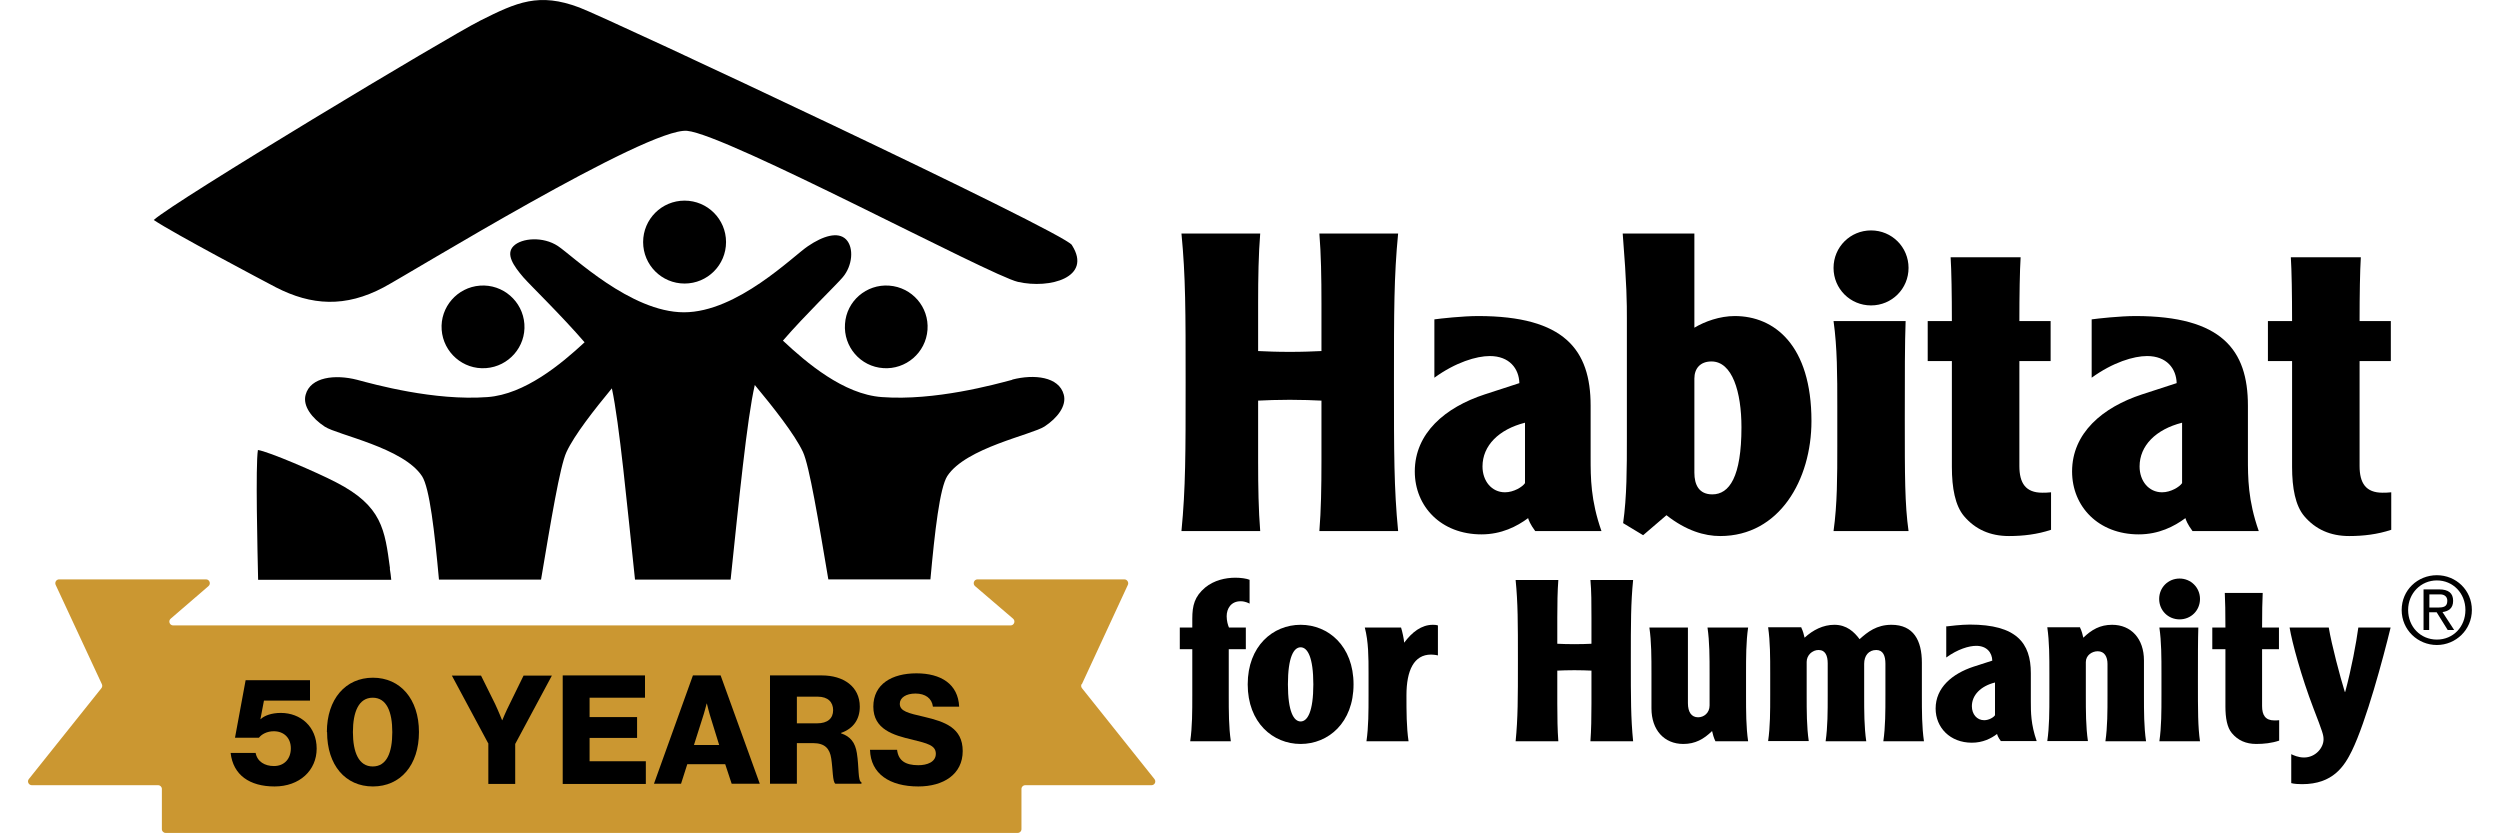
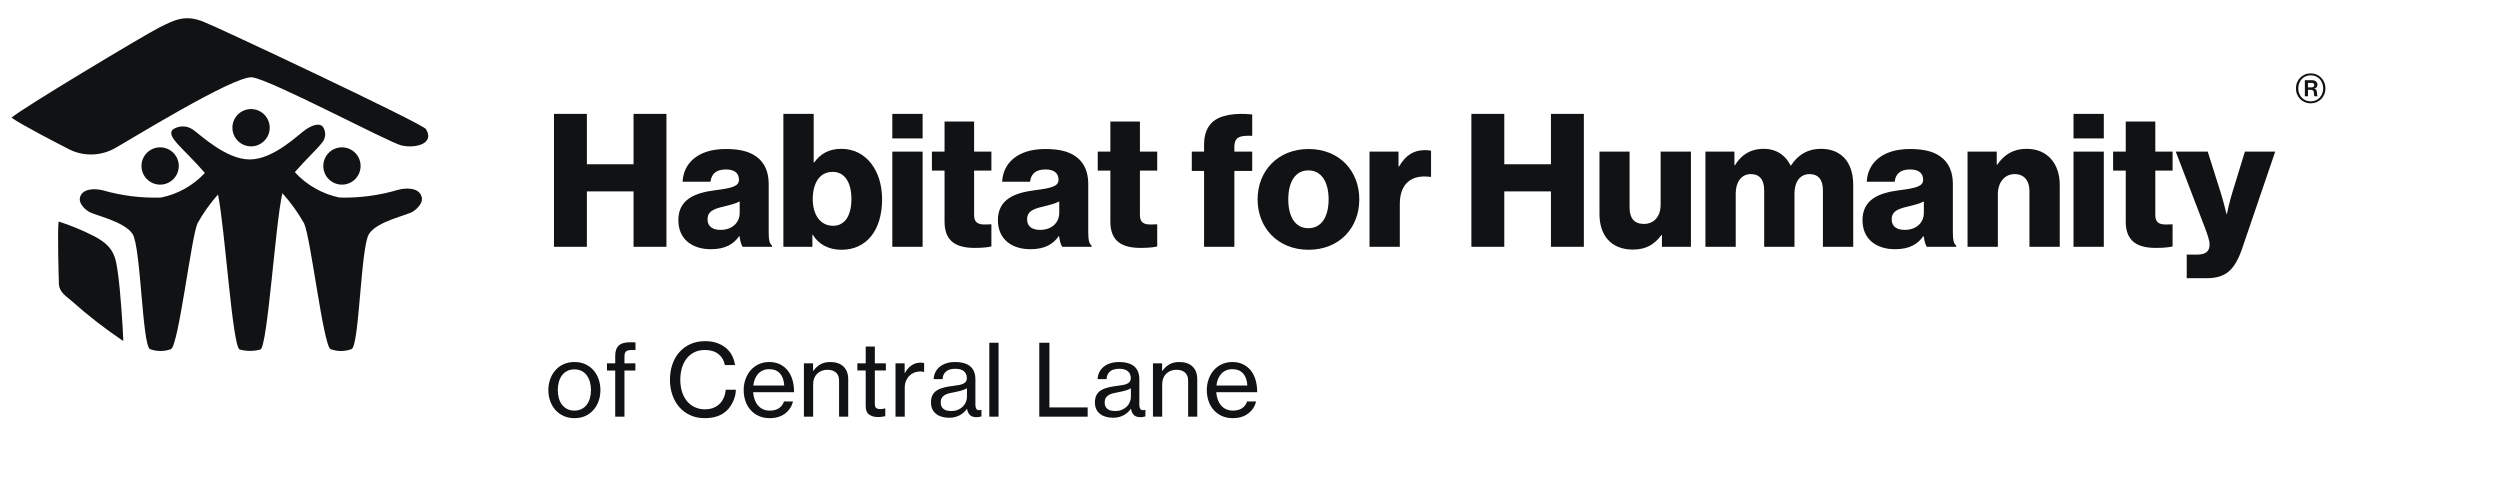
- <svg xmlns="http://www.w3.org/2000/svg" id="Layer_1" viewBox="0 0 120 40">
-   <path d="M116.61,29.16h.46c.31,0,.4-.11.4-.33,0-.19-.14-.3-.34-.3h-.52v.63ZM116.61,30.24h-.28v-1.95h.74c.46,0,.68.18.68.55s-.23.5-.51.54l.56.86h-.31l-.53-.85h-.36v.85ZM116.97,30.7c.78,0,1.37-.61,1.37-1.42s-.6-1.42-1.37-1.42-1.38.62-1.38,1.42.59,1.42,1.38,1.42M116.97,27.61c.92,0,1.68.72,1.68,1.67s-.77,1.68-1.68,1.68-1.69-.72-1.69-1.68.77-1.67,1.69-1.67" />
-   <path d="M60.49,11.21c-.08.98-.1,2.12-.1,3.34v2.3c.44.02.88.04,1.52.04s1.08-.02,1.52-.04v-2.3c0-1.22-.02-2.36-.1-3.34h3.78c-.2,2.06-.2,3.74-.2,7.14s0,5.08.2,7.14h-3.78c.08-.98.1-2.12.1-3.34v-2.92c-.44-.02-.88-.04-1.52-.04s-1.08.02-1.52.04v2.92c0,1.22.02,2.36.1,3.34h-3.78c.2-2.06.2-3.74.2-7.14s0-5.08-.2-7.14h3.78Z" />
-   <path d="M73.2,20.29c-1.26.32-2.04,1.1-2.04,2.1,0,.7.44,1.24,1.08,1.24.42,0,.84-.26.96-.44v-2.9ZM68.85,15.33c.28-.04,1.36-.16,2.1-.16,4.14,0,5.4,1.62,5.4,4.3v2.5c0,.96,0,2.04.52,3.52h-3.18c-.24-.32-.32-.54-.34-.62-.54.4-1.28.78-2.24.78-1.94,0-3.2-1.34-3.2-3.02,0-1.84,1.46-3.08,3.36-3.7l1.66-.54c-.02-.7-.48-1.3-1.42-1.3-.64,0-1.64.3-2.66,1.04v-2.8Z" />
-   <path d="M81.33,22.69c0,.58.22,1.04.86,1.04.82,0,1.4-.84,1.4-3.22,0-1.7-.44-3.16-1.44-3.16-.54,0-.82.34-.82.82v4.52ZM81.33,11.21v4.52c.5-.3,1.22-.56,1.94-.56,1.9,0,3.68,1.4,3.68,5.04,0,2.82-1.54,5.52-4.38,5.52-.76,0-1.64-.26-2.58-1l-1.12.96-.96-.58c.18-1.28.18-2.64.18-4.08v-5.74c0-.74,0-1.56-.2-4.08h3.44Z" />
-   <path d="M91.47,15.41c-.04,1.04-.04,2.56-.04,4.72,0,2.72,0,4.08.18,5.36h-3.6c.18-1.28.18-2.64.18-4.08v-1.92c0-1.44,0-2.8-.18-4.08h3.46ZM89.81,11.06c1,0,1.8.8,1.8,1.8s-.8,1.8-1.8,1.8-1.8-.8-1.8-1.8.8-1.8,1.8-1.8" />
-   <path d="M96.99,12.35c-.04.62-.06,1.8-.06,3.06h1.5v1.92h-1.5v5.04c0,.82.3,1.28,1.1,1.28.12,0,.24,0,.42-.02v1.8c-.66.22-1.34.3-2.02.3-.9,0-1.62-.32-2.16-.96-.42-.5-.58-1.34-.58-2.36v-5.08h-1.16v-1.92h1.16c0-1.26-.02-2.44-.06-3.06h3.36Z" />
-   <path d="M104.74,20.29c-1.26.32-2.04,1.1-2.04,2.1,0,.7.44,1.24,1.08,1.24.42,0,.84-.26.96-.44v-2.9ZM100.4,15.33c.28-.04,1.36-.16,2.1-.16,4.14,0,5.4,1.62,5.4,4.3v2.5c0,.96,0,2.04.52,3.52h-3.18c-.24-.32-.32-.54-.34-.62-.54.4-1.28.78-2.24.78-1.94,0-3.2-1.34-3.2-3.02,0-1.84,1.46-3.08,3.36-3.7l1.66-.54c-.02-.7-.48-1.3-1.42-1.3-.64,0-1.64.3-2.66,1.04v-2.8Z" />
-   <path d="M113.32,12.35c-.04.62-.06,1.8-.06,3.06h1.5v1.92h-1.5v5.04c0,.82.3,1.28,1.1,1.28.12,0,.24,0,.42-.02v1.8c-.66.22-1.34.3-2.02.3-.9,0-1.62-.32-2.16-.96-.42-.5-.58-1.34-.58-2.36v-5.08h-1.16v-1.92h1.16c0-1.26-.02-2.44-.06-3.06h3.36Z" />
-   <path d="M59.97,28.97s-.18-.11-.42-.11c-.46,0-.67.35-.67.72,0,.22.06.43.11.54h.81v1.04h-.82v2.21c0,.78,0,1.52.1,2.21h-1.95c.1-.69.1-1.43.1-2.21v-2.21h-.6v-1.04h.6v-.42c0-.64.11-1.07.62-1.5.43-.35.97-.47,1.45-.47.26,0,.54.04.68.1v1.14Z" />
-   <path d="M61.82,32.85c0,1.31.28,1.78.61,1.78s.61-.47.61-1.78-.28-1.78-.61-1.78-.61.47-.61,1.78M64.97,32.85c0,1.84-1.21,2.86-2.54,2.86s-2.54-1.02-2.54-2.86,1.21-2.86,2.54-2.86,2.54,1.02,2.54,2.86" />
-   <path d="M67.25,30.12c.06.19.14.55.15.73.38-.51.83-.86,1.38-.86.12,0,.18.01.24.03v1.44c-.12-.03-.27-.04-.33-.04-.82,0-1.18.76-1.18,1.95,0,.78,0,1.52.1,2.21h-2.02c.1-.69.1-1.43.1-2.21v-1.04c0-.78,0-1.52-.18-2.21h1.74Z" />
-   <path d="M74.8,27.84c-.04.53-.05,1.15-.05,1.81v1.25c.24.01.48.02.82.02s.59-.01.82-.02v-1.25c0-.66,0-1.28-.05-1.81h2.05c-.11,1.12-.11,2.03-.11,3.87s0,2.75.11,3.87h-2.05c.04-.53.05-1.15.05-1.81v-1.58c-.24-.01-.48-.02-.82-.02s-.59.01-.82.02v1.58c0,.66.01,1.28.05,1.81h-2.05c.11-1.12.11-2.03.11-3.87s0-2.75-.11-3.87h2.05Z" />
-   <path d="M82.34,35.58c-.08-.16-.13-.35-.16-.49-.4.39-.81.62-1.38.62-.92,0-1.53-.67-1.53-1.71v-1.67c0-.78,0-1.52-.1-2.21h1.85v3.63c0,.43.17.68.49.68.27,0,.55-.2.55-.57v-1.53c0-.78,0-1.52-.1-2.21h1.95c-.1.69-.1,1.43-.1,2.21v1.04c0,.78,0,1.52.1,2.21h-1.58Z" />
-   <path d="M86.46,30.12c.08.16.13.35.16.49.4-.37.89-.62,1.43-.62.59,0,.95.34,1.21.69.39-.35.82-.69,1.53-.69,1.06,0,1.46.75,1.46,1.82v1.56c0,.78,0,1.52.1,2.21h-1.95c.1-.69.1-1.43.1-2.21v-1.51c0-.38-.11-.66-.44-.66-.37,0-.58.28-.58.66v1.51c0,.78,0,1.52.1,2.21h-1.95c.1-.69.1-1.43.1-2.21v-1.53c0-.36-.11-.64-.44-.64-.3,0-.57.25-.57.57v1.59c0,.78,0,1.52.1,2.21h-1.95c.1-.69.1-1.43.1-2.21v-1.04c0-.78,0-1.52-.1-2.21h1.6Z" />
-   <path d="M95.76,32.76c-.68.17-1.11.6-1.11,1.14,0,.38.24.67.59.67.23,0,.46-.14.52-.24v-1.57ZM93.41,30.07c.15-.02.74-.09,1.14-.09,2.24,0,2.93.88,2.93,2.33v1.35c0,.52,0,1.11.28,1.91h-1.72c-.13-.17-.17-.29-.18-.34-.29.22-.69.42-1.21.42-1.05,0-1.74-.73-1.74-1.64,0-1,.79-1.67,1.82-2.01l.9-.29c-.01-.38-.26-.71-.77-.71-.35,0-.89.16-1.44.56v-1.52Z" />
-   <path d="M99.84,30.12c.08.16.13.35.16.49.4-.39.81-.62,1.38-.62.92,0,1.53.67,1.53,1.71v1.67c0,.78,0,1.52.1,2.21h-1.95c.1-.69.1-1.43.1-2.21v-1.5c0-.34-.14-.61-.47-.61-.27,0-.57.19-.57.52v1.58c0,.78,0,1.52.1,2.21h-1.95c.1-.69.1-1.43.1-2.21v-1.04c0-.78,0-1.52-.1-2.21h1.58Z" />
-   <path d="M105.52,30.12c-.02.56-.02,1.39-.02,2.56,0,1.47,0,2.21.1,2.9h-1.95c.1-.69.1-1.43.1-2.21v-1.04c0-.78,0-1.52-.1-2.21h1.87ZM104.62,27.77c.54,0,.98.43.98.98s-.43.98-.98.98-.98-.43-.98-.98.43-.98.98-.98" />
-   <path d="M108.61,28.46c-.02.34-.03.98-.03,1.66h.81v1.04h-.81v2.73c0,.44.16.69.59.69.07,0,.13,0,.23-.01v.98c-.36.12-.73.16-1.1.16-.49,0-.88-.17-1.17-.52-.23-.27-.31-.73-.31-1.28v-2.75h-.63v-1.04h.63c0-.68-.01-1.32-.03-1.66h1.82Z" />
-   <path d="M111.78,30.12c.14.84.55,2.38.77,3.09h.02c.3-1.11.53-2.35.63-3.09h1.55c-.36,1.48-1.17,4.5-1.86,5.92-.36.73-.9,1.6-2.39,1.6-.15,0-.38-.01-.52-.05v-1.39c.1.05.34.16.61.16.56,0,.94-.47.94-.87,0-.21-.04-.34-.48-1.48-.59-1.54-1.03-3.17-1.15-3.89h1.87Z" />
-   <path d="M51.93,32.84l2.2-4.75c.07-.12-.02-.28-.16-.28h-7.05c-.17,0-.25.22-.11.33l1.81,1.55c.14.11.06.33-.11.33H8.31c-.17,0-.25-.22-.11-.33l1.8-1.55c.14-.11.06-.33-.11-.33H2.84c-.14,0-.22.14-.17.26l2.22,4.77c.03.06.02.14-.02.19l-3.49,4.37c-.09.12,0,.29.15.29h6.06c.1,0,.18.08.18.18v1.93c0,.1.08.18.18.18h40.9c.1,0,.18-.08.18-.18v-1.93c0-.1.08-.18.18-.18h6.06c.16,0,.24-.18.14-.3l-3.47-4.35c-.05-.06-.06-.14-.02-.21" style="fill:#cb9731;" />
-   <path d="M23.33,17.67c1.09-.08,1.92-1.03,1.84-2.12-.08-1.09-1.03-1.92-2.13-1.84-1.09.08-1.92,1.03-1.84,2.12.08,1.09,1.03,1.92,2.12,1.84" />
-   <path d="M18.72,27.28c-.25-1.85-.37-2.99-2.59-4.13-.92-.48-3.25-1.48-3.75-1.55-.12.73-.02,4.89.01,6.23h6.39c-.02-.19-.04-.37-.07-.54" />
-   <path d="M48.59,18.23c-.83.22-3.71,1.02-6.26.83-1.84-.13-3.63-1.66-4.75-2.71,1.11-1.28,2.54-2.65,2.87-3.04.47-.55.55-1.42.16-1.82-.39-.39-1.11-.16-1.82.32-.71.47-3.4,3.18-5.96,3.18s-5.34-2.71-6.05-3.18c-.71-.47-1.74-.39-2.13,0-.39.39,0,.95.47,1.5.34.39,1.82,1.82,2.94,3.12-1.12,1.04-2.87,2.5-4.66,2.63-2.56.19-5.44-.61-6.26-.83-1.05-.27-2.24-.14-2.47.72-.15.54.31,1.13.92,1.53.61.4,3.78,1.01,4.67,2.38.36.56.6,2.66.81,4.96h4.9c.47-2.79.91-5.46,1.22-6.12.38-.82,1.33-2.03,2.18-3.06.36,1.68.73,5.59,1.11,9.18h4.59c.39-3.71.79-7.75,1.16-9.34.88,1.06,1.91,2.36,2.31,3.21.31.66.75,3.34,1.22,6.12h4.9c.21-2.31.45-4.4.81-4.96.89-1.36,4.06-1.98,4.67-2.38.61-.4,1.07-.99.92-1.53-.23-.86-1.42-.99-2.47-.72" />
-   <path d="M51.45,11.76c-.4-.63-22.3-10.9-23.64-11.4-1.94-.73-2.99-.26-4.76.63-1.54.77-14.72,8.69-15.67,9.57.95.64,5.29,2.93,5.86,3.23,1.71.88,3.34.98,5.18,0,1.26-.67,12.67-7.69,14.56-7.51,1.9.17,14.58,6.96,15.88,7.25,1.54.35,3.57-.22,2.6-1.75" />
-   <path d="M42.39,17.67c1.09.08,2.05-.74,2.13-1.84.08-1.09-.74-2.04-1.84-2.12-1.09-.08-2.05.74-2.12,1.84-.08,1.09.74,2.05,1.84,2.12" />
-   <path d="M34.85,11.62c0-1.1-.89-1.99-1.99-1.99s-1.99.89-1.99,1.99.89,1.99,1.99,1.99,1.99-.89,1.99-1.99" />
-   <path d="M11.07,36.14h1.2c.08.42.44.63.88.63.5,0,.81-.35.81-.85s-.33-.82-.82-.82c-.32,0-.58.14-.71.31h-1.15l.51-2.76h3.09v.98h-2.21l-.17.89h.01c.18-.17.52-.3.97-.3.95,0,1.72.66,1.72,1.71s-.82,1.82-2.02,1.82-1.99-.55-2.11-1.61" />
-   <path d="M18.83,35.14c0-.97-.27-1.65-.94-1.65s-.95.68-.95,1.65.28,1.65.95,1.65.94-.66.94-1.65M15.69,35.14c0-1.59.9-2.61,2.21-2.61s2.21,1.02,2.21,2.61-.89,2.61-2.21,2.61-2.2-1.02-2.2-2.61" />
-   <path d="M23.45,35.71l-1.76-3.28h1.4l.67,1.35c.17.36.34.79.34.79h.01s.18-.44.36-.79l.66-1.35h1.36l-1.76,3.28v1.92h-1.29v-1.92Z" />
-   <polygon points="27.01 32.42 30.96 32.42 30.96 33.49 28.3 33.49 28.3 34.42 30.58 34.42 30.58 35.42 28.3 35.42 28.3 36.54 31 36.54 31 37.63 27.01 37.63 27.01 32.42" />
-   <path d="M34.52,35.76l-.39-1.26c-.09-.27-.2-.73-.2-.73h-.01s-.12.47-.21.73l-.4,1.26h1.22ZM33.27,32.42h1.32l1.88,5.2h-1.35l-.31-.94h-1.82l-.3.94h-1.3l1.87-5.2Z" />
-   <path d="M39.22,34.72c.51,0,.77-.24.77-.63s-.25-.65-.74-.65h-1v1.28h.97ZM36.96,32.42h2.49c1.03,0,1.82.53,1.82,1.5,0,.6-.3,1.05-.9,1.26v.02c.45.15.68.44.76.95.11.68.04,1.34.22,1.4v.07h-1.25c-.14-.08-.12-.69-.2-1.21-.07-.48-.31-.74-.87-.74h-.78v1.95h-1.29v-5.2Z" />
-   <path d="M41.76,35.99h1.3c.06.52.4.74,1.02.74.42,0,.84-.15.84-.55,0-.41-.42-.5-1.14-.68-.9-.21-1.86-.49-1.86-1.58s.9-1.6,2.07-1.6,2,.51,2.05,1.6h-1.26c-.05-.4-.36-.63-.84-.63-.45,0-.75.2-.75.49,0,.36.4.45,1.18.63.97.23,1.84.52,1.84,1.64s-.93,1.7-2.13,1.7c-1.38,0-2.29-.61-2.32-1.76" />
+ <svg xmlns="http://www.w3.org/2000/svg" width="780" height="155" viewBox="0 0 780 155" version="1.1">
+   <path d="m36.233 123.4a134.85 134.85 0 0 1 19.601 8.106c11.643 5.969 12.232 11.937 13.559 21.664 1.326 9.727 2.653 29.475 2.874 36.844a265.79 265.79 0 0 1-28.517-22.106c-3.537-3.095-7.369-5.232-7.369-10.022-0.074-1.621-0.884-29.696-0.147-34.486zm204.63-51.508c5.011 8.032-5.527 10.98-13.632 9.137-6.779-1.548-73.172-36.844-83.194-37.949-10.022-1.105-69.635 35.812-76.194 39.35a27.191 27.191 0 0 1-27.191 0c-2.947-1.474-25.717-13.19-30.654-16.875 4.937-4.642 74.057-46.055 82.089-50.108 9.211-4.642 14.738-7.369 24.907-3.316 7.074 2.653 121.44 56.445 123.87 59.761zm-107.81-0.737a10.39 10.39 0 1 1 10.39 10.39 10.39 10.39 0 0 1-10.39-10.39zm105.37 38.392c-1.179-4.569-7.369-5.232-12.895-3.832a104.71 104.71 0 0 1-32.791 4.348 46.497 46.497 0 0 1-24.907-14.148c5.821-6.706 13.338-13.853 14.738-15.917a7.369 7.369 0 0 0 0.811-9.506c-2.063-2.063-5.748-0.811-9.506 1.695s-17.759 16.654-31.17 16.654c-13.411 0-28.002-14.222-31.686-16.654a9.8 9.8 0 0 0-11.201 0c-2.063 2.063 0 4.937 2.505 7.811s9.506 9.506 15.401 16.359a45.76 45.76 0 0 1-24.464 13.706 104.71 104.71 0 0 1-32.202-3.979c-5.453-1.4-11.716-0.737-12.895 3.832-0.811 2.8 1.621 5.895 4.79 7.958s19.822 5.379 24.464 12.453 5.379 61.972 9.727 64.182a16.875 16.875 0 0 0 11.716 0c4.2-2.137 11.274-62.34 14.738-70.078a91.963 91.963 0 0 1 11.422-16.064c3.832 17.98 8.032 84.963 12.085 86.363a22.106 22.106 0 0 0 11.569 0c3.979-1.695 8.327-70.446 12.232-87.099a95.353 95.353 0 0 1 12.085 16.801c3.611 7.369 10.685 67.941 14.738 70.078a16.875 16.875 0 0 0 11.716 0c4.348-1.842 5.085-57.035 9.727-64.182s21.222-10.316 24.464-12.453 5.895-5.527 4.79-8.327zm-33.97-16.359a10.39 10.39 0 1 0-11.127 9.653 10.39 10.39 0 0 0 11.127-9.653zm-122.03 0a10.39 10.39 0 1 1 11.127 9.653 10.39 10.39 0 0 1-11.127-9.653z" fill="#111213" transform="translate(-2 0) scale(0.56)" />
+   <g fill="#111213" aria-label="Habitat for Humanity">
+     <path d="M49 0H226V298H477V0H654V715H477V444H226V715H49Z" transform="translate(170.000 77.000) scale(0.058 -0.058)" />
+     <path d="M190 -13C267 -13 312 14 342 57H344C348 31 353 11 361 0H519V7C505 16 501 39 501 80V338C501 402 480 452 436 484C399 512 347 526 270 526C115 526 42 445 38 350H188C193 393 219 416 271 416C320 416 341 394 341 361C341 326 307 316 211 304C105 290 15 256 15 143C15 42 88 -13 190 -13ZM172 148C172 187 198 203 261 217C294 225 324 233 345 244V183C345 128 303 91 242 91C202 91 172 107 172 148Z" transform="translate(210.774 77.000) scale(0.058 -0.058)" />
+     <path d="M352 -16C484 -16 570 86 570 256C570 410 484 527 351 527C281 527 237 498 205 454H202V715H39V0H195V65H197C229 12 284 -16 352 -16ZM197 256C197 340 232 403 304 403C370 403 405 345 405 257C405 168 370 113 306 113C239 113 197 171 197 256Z" transform="translate(242.152 77.000) scale(0.058 -0.058)" />
+     <path d="M39 583H202V715H39ZM39 0H202V512H39Z" transform="translate(276.140 77.000) scale(0.058 -0.058)" />
+     <path d="M242 -6C286 -6 317 -2 331 2V121C325 121 309 120 295 120C260 120 238 130 238 170V410H331V512H238V674H79V512H11V410H79V135C79 25 147 -6 242 -6Z" transform="translate(290.118 77.000) scale(0.058 -0.058)" />
+     <path d="M190 -13C267 -13 312 14 342 57H344C348 31 353 11 361 0H519V7C505 16 501 39 501 80V338C501 402 480 452 436 484C399 512 347 526 270 526C115 526 42 445 38 350H188C193 393 219 416 271 416C320 416 341 394 341 361C341 326 307 316 211 304C105 290 15 256 15 143C15 42 88 -13 190 -13ZM172 148C172 187 198 203 261 217C294 225 324 233 345 244V183C345 128 303 91 242 91C202 91 172 107 172 148Z" transform="translate(310.476 77.000) scale(0.058 -0.058)" />
+     <path d="M242 -6C286 -6 317 -2 331 2V121C325 121 309 120 295 120C260 120 238 130 238 170V410H331V512H238V674H79V512H11V410H79V135C79 25 147 -6 242 -6Z" transform="translate(341.854 77.000) scale(0.058 -0.058)" />
+     <path d="M77 0H240V408H336V512H240V537C240 594 274 599 336 597V712C248 721 163 711 119 668C92 641 77 602 77 549V512H11V408H77Z" transform="translate(371.202 77.000) scale(0.058 -0.058)" />
+     <path d="M290 -16C455 -16 563 101 563 255C563 409 455 526 290 526C126 526 16 409 16 255C16 101 126 -16 290 -16ZM181 255C181 348 218 411 289 411C360 411 398 348 398 255C398 162 360 100 289 100C218 100 181 162 181 255Z" transform="translate(391.444 77.000) scale(0.058 -0.058)" />
+     <path d="M39 0H202V230C202 341 266 390 366 376H370V516C363 519 353 520 338 520C276 520 234 493 198 432H195V512H39Z" transform="translate(425.026 77.000) scale(0.058 -0.058)" />
+     <path d="M49 0H226V298H477V0H654V715H477V444H226V715H49Z" transform="translate(456.230 77.000) scale(0.058 -0.058)" />
+     <path d="M215 -15C286 -15 331 13 368 63H371V0H527V512H364V226C364 165 330 123 274 123C222 123 197 154 197 210V512H35V176C35 62 97 -15 215 -15Z" transform="translate(497.004 77.000) scale(0.058 -0.058)" />
+     <path d="M39 0H202V287C202 348 232 391 283 391C332 391 355 359 355 304V0H518V287C518 348 547 391 599 391C648 391 671 359 671 304V0H834V333C834 448 776 527 660 527C594 527 539 499 499 437H497C471 492 420 527 353 527C279 527 230 492 198 439H195V512H39Z" transform="translate(529.832 77.000) scale(0.058 -0.058)" />
+     <path d="M190 -13C267 -13 312 14 342 57H344C348 31 353 11 361 0H519V7C505 16 501 39 501 80V338C501 402 480 452 436 484C399 512 347 526 270 526C115 526 42 445 38 350H188C193 393 219 416 271 416C320 416 341 394 341 361C341 326 307 316 211 304C105 290 15 256 15 143C15 42 88 -13 190 -13ZM172 148C172 187 198 203 261 217C294 225 324 233 345 244V183C345 128 303 91 242 91C202 91 172 107 172 148Z" transform="translate(580.234 77.000) scale(0.058 -0.058)" />
+     <path d="M39 0H202V283C202 346 238 391 292 391C345 391 372 354 372 300V0H535V333C535 447 469 527 357 527C286 527 237 497 199 442H196V512H39Z" transform="translate(611.612 77.000) scale(0.058 -0.058)" />
+     <path d="M39 583H202V715H39ZM39 0H202V512H39Z" transform="translate(644.672 77.000) scale(0.058 -0.058)" />
+     <path d="M242 -6C286 -6 317 -2 331 2V121C325 121 309 120 295 120C260 120 238 130 238 170V410H331V512H238V674H79V512H11V410H79V135C79 25 147 -6 242 -6Z" transform="translate(658.650 77.000) scale(0.058 -0.058)" />
+     <path d="M56 -169H162C265 -169 314 -127 355 -7L532 512H369L302 294C286 244 272 176 272 176H270C270 176 254 244 238 294L169 512H-3L148 118C169 64 179 34 179 12C179 -23 160 -42 112 -42H56Z" transform="translate(679.008 77.000) scale(0.058 -0.058)" />
+   </g>
+   <g fill="#111213" aria-label="registered trademark">
+     <path d="M328 172Q268 172 215.5 194.0Q163 216 124.0 255.0Q85 294 62.5 347.5Q40 401 40 464Q40 527 62.5 581.0Q85 635 124.0 674.0Q163 713 215.5 735.0Q268 757 328 757Q388 757 440.5 735.0Q493 713 531.5 674.0Q570 635 592.5 581.0Q615 527 615 464Q615 401 592.5 347.5Q570 294 531.5 255.0Q493 216 440.5 194.0Q388 172 328 172ZM328 211Q380 211 425.0 230.0Q470 249 502.0 282.5Q534 316 552.5 362.5Q571 409 571 464Q571 519 552.5 566.0Q534 613 502.0 647.0Q470 681 425.0 700.0Q380 719 328 719Q276 719 231.5 700.0Q187 681 155.0 647.0Q123 613 104.5 566.0Q86 519 86 464Q86 409 104.5 362.5Q123 316 155.0 282.5Q187 249 231.5 230.0Q276 211 328 211ZM214 623H359Q402 623 430.5 599.0Q459 575 459 535Q459 508 444.0 488.0Q429 468 396 460V459Q423 452 434.0 437.5Q445 423 448 394Q452 362 453.5 340.0Q455 318 463 315V310H403Q396 313 394.0 334.5Q392 356 390 383Q387 436 331 436H275V310H214ZM275 483H345Q371 483 384.5 495.5Q398 508 398 528Q398 548 385.0 560.0Q372 572 346 572H275Z" transform="translate(715.690 35.000) scale(0.016 -0.016)" />
+   </g>
+   <g fill="#111213" aria-label="of Central Lane">
+     <path d="M298 -15Q237 -15 188.5 7.0Q140 29 106.0 67.5Q72 106 53.5 157.5Q35 209 35 268Q35 326 53.5 377.5Q72 429 106.0 467.5Q140 506 188.5 528.0Q237 550 298 550Q359 550 407.0 528.0Q455 506 489.0 467.5Q523 429 541.0 377.5Q559 326 559 268Q559 209 541.0 157.5Q523 106 489.0 67.5Q455 29 407.0 7.0Q359 -15 298 -15ZM297 61Q338 61 369.5 77.0Q401 93 422.0 121.0Q443 149 453.5 186.5Q464 224 464 268Q464 311 453.5 349.0Q443 387 422.0 415.5Q401 444 369.5 460.0Q338 476 297 476Q256 476 224.5 460.0Q193 444 172.0 415.5Q151 387 140.5 349.0Q130 311 130 268Q130 224 140.5 186.5Q151 149 172.0 121.0Q193 93 224.5 77.0Q256 61 297 61Z" transform="translate(170.000 130.000) scale(0.031 -0.031)" />
+     <path d="M31 537H114V611Q114 685 152 718Q172 735 201.5 742.0Q231 749 270 749Q281 749 293.0 748.5Q305 748 318 747V670Q285 672 263.5 670.5Q242 669 229.5 661.5Q217 654 212.0 641.0Q207 628 207 607V537H317V464H207V0H114V464H31Z" transform="translate(188.414 130.000) scale(0.031 -0.031)" />
+     <path d="M399 -15Q319 -15 254.5 14.0Q190 43 144.5 94.5Q99 146 74.0 217.0Q49 288 49 372Q49 454 73.0 525.0Q97 596 142.5 648.0Q188 700 253.5 730.0Q319 760 402 760Q468 760 519.5 742.5Q571 725 609 694Q649 662 672.5 617.5Q696 573 704 519H602Q589 588 537.5 629.5Q486 671 400 671Q341 671 295.0 648.5Q249 626 217.5 586.0Q186 546 169.5 491.0Q153 436 153 372Q153 305 170.5 250.0Q188 195 220.5 156.0Q253 117 299.0 95.5Q345 74 401 74Q452 74 489.5 90.0Q527 106 552.5 133.0Q578 160 592.5 195.5Q607 231 610 271H712Q712 243 705.5 214.5Q699 186 687.0 159.0Q675 132 659.0 107.5Q643 83 623 64Q544 -15 399 -15Z" transform="translate(207.510 130.000) scale(0.031 -0.031)" />
+     <path d="M297 -15Q235 -15 186.5 7.0Q138 29 104.0 67.5Q70 106 52.5 157.5Q35 209 35 268Q35 326 53.5 377.5Q72 429 105.5 467.5Q139 506 186.5 528.0Q234 550 292 550Q352 550 398.0 528.0Q444 506 476 467Q509 427 525.5 371.0Q542 315 542 246H130Q133 207 145.0 173.0Q157 139 178.0 114.0Q199 89 229.0 75.0Q259 61 298 61Q354 61 390.5 85.5Q427 110 440 153H531Q513 78 451.5 31.5Q390 -15 297 -15ZM292 478Q256 478 228.0 465.5Q200 453 180.0 431.0Q160 409 148.0 379.0Q136 349 132 313H443Q439 391 400.5 434.5Q362 478 292 478Z" transform="translate(230.946 130.000) scale(0.031 -0.031)" />
+     <path d="M156 461H159Q188 502 229.0 526.0Q270 550 329 550Q414 550 462.0 505.0Q510 460 510 375V0H418V364Q418 416 386.5 444.0Q355 472 300 472Q269 472 242.5 461.5Q216 451 197.0 432.0Q178 413 167.5 386.0Q157 359 157 327V0H64V537H156Z" transform="translate(248.833 130.000) scale(0.031 -0.031)" />
+     <path d="M31 537H115V706H207V537H318V465H207V126Q207 97 221.5 86.5Q236 76 262 76Q274 76 287.5 78.5Q301 81 309 83H312V5Q274 -4 237 -4Q183 -3 149.0 21.5Q115 46 115 105V465H31Z" transform="translate(266.534 130.000) scale(0.031 -0.031)" />
+     <path d="M156 440H159Q184 487 224.0 515.5Q264 544 318 544Q329 544 336.5 542.5Q344 541 352 538V450H349Q339 453 331.0 454.0Q323 455 311 455Q280 455 252.0 443.5Q224 432 203.0 411.0Q182 390 169.5 360.0Q157 330 157 292V0H64V537H156Z" transform="translate(277.415 130.000) scale(0.031 -0.031)" />
+     <path d="M224 -11Q186 -11 152.5 -1.5Q119 8 94.5 27.0Q70 46 56.0 74.5Q42 103 42 142Q42 189 58.5 219.0Q75 249 105.5 267.0Q136 285 178.5 295.0Q221 305 273 311Q303 314 327.0 319.0Q351 324 368.0 332.5Q385 341 394.0 354.0Q403 367 403 388Q403 432 373.5 457.0Q344 482 288 482Q224 482 192.5 454.0Q161 426 159 378H69Q70 412 84.0 443.0Q98 474 125.0 498.0Q152 522 192.5 536.0Q233 550 287 550Q325 550 358.0 543.0Q391 536 417 521Q451 501 470.0 465.0Q489 429 489 375V124Q489 92 500.0 76.0Q511 60 546 68H550V3Q540 0 528.5 -2.5Q517 -5 500 -5Q457 -5 435.0 15.5Q413 36 405 79H404Q391 61 374.0 45.0Q357 29 335.0 16.5Q313 4 285.5 -3.5Q258 -11 224 -11ZM247 57Q287 57 316.5 70.5Q346 84 365.5 104.5Q385 125 394.5 150.0Q404 175 404 198V286Q384 273 351.5 263.5Q319 254 286 248Q253 242 226.0 235.5Q199 229 180.0 217.5Q161 206 150.5 188.5Q140 171 140 143Q140 117 149.0 100.5Q158 84 173.0 74.0Q188 64 207.5 60.5Q227 57 247 57Z" transform="translate(289.164 130.000) scale(0.031 -0.031)" />
+     <path d="M67 744H160V0H67Z" transform="translate(306.586 130.000) scale(0.031 -0.031)" />
+     <path d="M77 744H179V93H564V0H77Z" transform="translate(321.869 130.000) scale(0.031 -0.031)" />
+     <path d="M224 -11Q186 -11 152.5 -1.5Q119 8 94.5 27.0Q70 46 56.0 74.5Q42 103 42 142Q42 189 58.5 219.0Q75 249 105.5 267.0Q136 285 178.5 295.0Q221 305 273 311Q303 314 327.0 319.0Q351 324 368.0 332.5Q385 341 394.0 354.0Q403 367 403 388Q403 432 373.5 457.0Q344 482 288 482Q224 482 192.5 454.0Q161 426 159 378H69Q70 412 84.0 443.0Q98 474 125.0 498.0Q152 522 192.5 536.0Q233 550 287 550Q325 550 358.0 543.0Q391 536 417 521Q451 501 470.0 465.0Q489 429 489 375V124Q489 92 500.0 76.0Q511 60 546 68H550V3Q540 0 528.5 -2.5Q517 -5 500 -5Q457 -5 435.0 15.5Q413 36 405 79H404Q391 61 374.0 45.0Q357 29 335.0 16.5Q313 4 285.5 -3.5Q258 -11 224 -11ZM247 57Q287 57 316.5 70.5Q346 84 365.5 104.5Q385 125 394.5 150.0Q404 175 404 198V286Q384 273 351.5 263.5Q319 254 286 248Q253 242 226.0 235.5Q199 229 180.0 217.5Q161 206 150.5 188.5Q140 171 140 143Q140 117 149.0 100.5Q158 84 173.0 74.0Q188 64 207.5 60.5Q227 57 247 57Z" transform="translate(340.314 130.000) scale(0.031 -0.031)" />
+     <path d="M156 461H159Q188 502 229.0 526.0Q270 550 329 550Q414 550 462.0 505.0Q510 460 510 375V0H418V364Q418 416 386.5 444.0Q355 472 300 472Q269 472 242.5 461.5Q216 451 197.0 432.0Q178 413 167.5 386.0Q157 359 157 327V0H64V537H156Z" transform="translate(357.736 130.000) scale(0.031 -0.031)" />
+     <path d="M297 -15Q235 -15 186.5 7.0Q138 29 104.0 67.5Q70 106 52.5 157.5Q35 209 35 268Q35 326 53.5 377.5Q72 429 105.5 467.5Q139 506 186.5 528.0Q234 550 292 550Q352 550 398.0 528.0Q444 506 476 467Q509 427 525.5 371.0Q542 315 542 246H130Q133 207 145.0 173.0Q157 139 178.0 114.0Q199 89 229.0 75.0Q259 61 298 61Q354 61 390.5 85.5Q427 110 440 153H531Q513 78 451.5 31.5Q390 -15 297 -15ZM292 478Q256 478 228.0 465.5Q200 453 180.0 431.0Q160 409 148.0 379.0Q136 349 132 313H443Q439 391 400.5 434.5Q362 478 292 478Z" transform="translate(375.437 130.000) scale(0.031 -0.031)" />
+   </g>
</svg>
